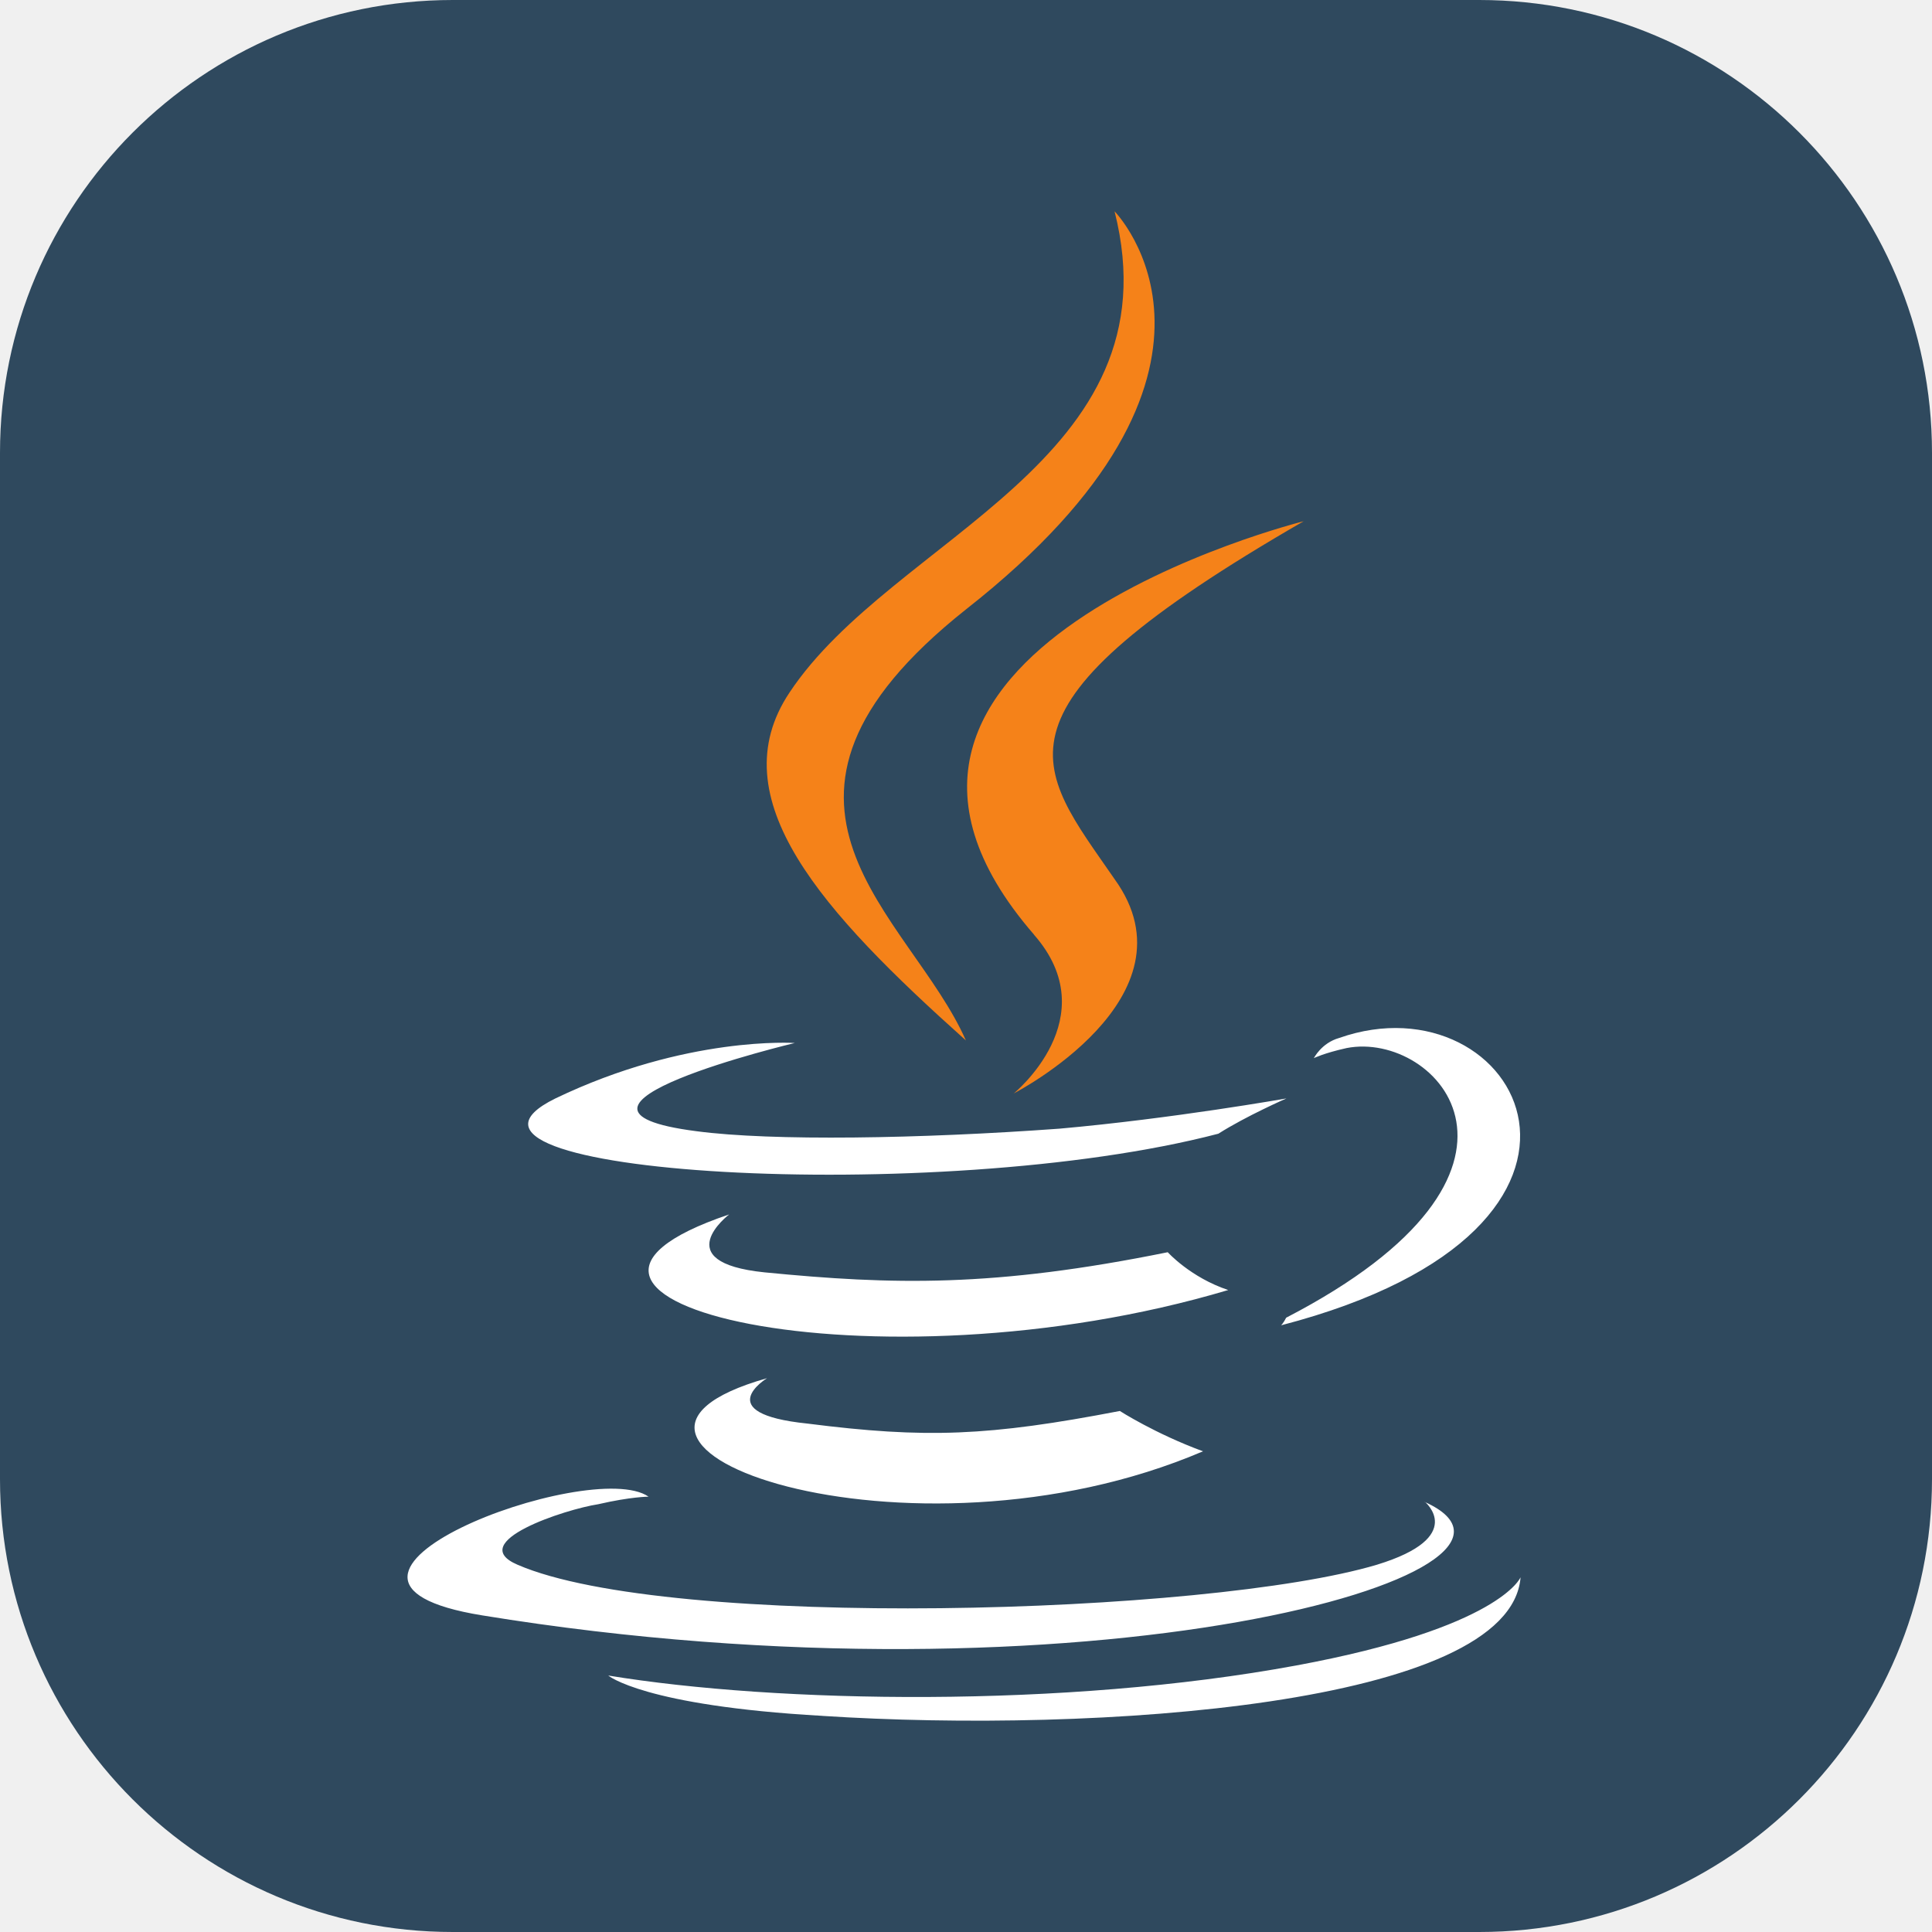
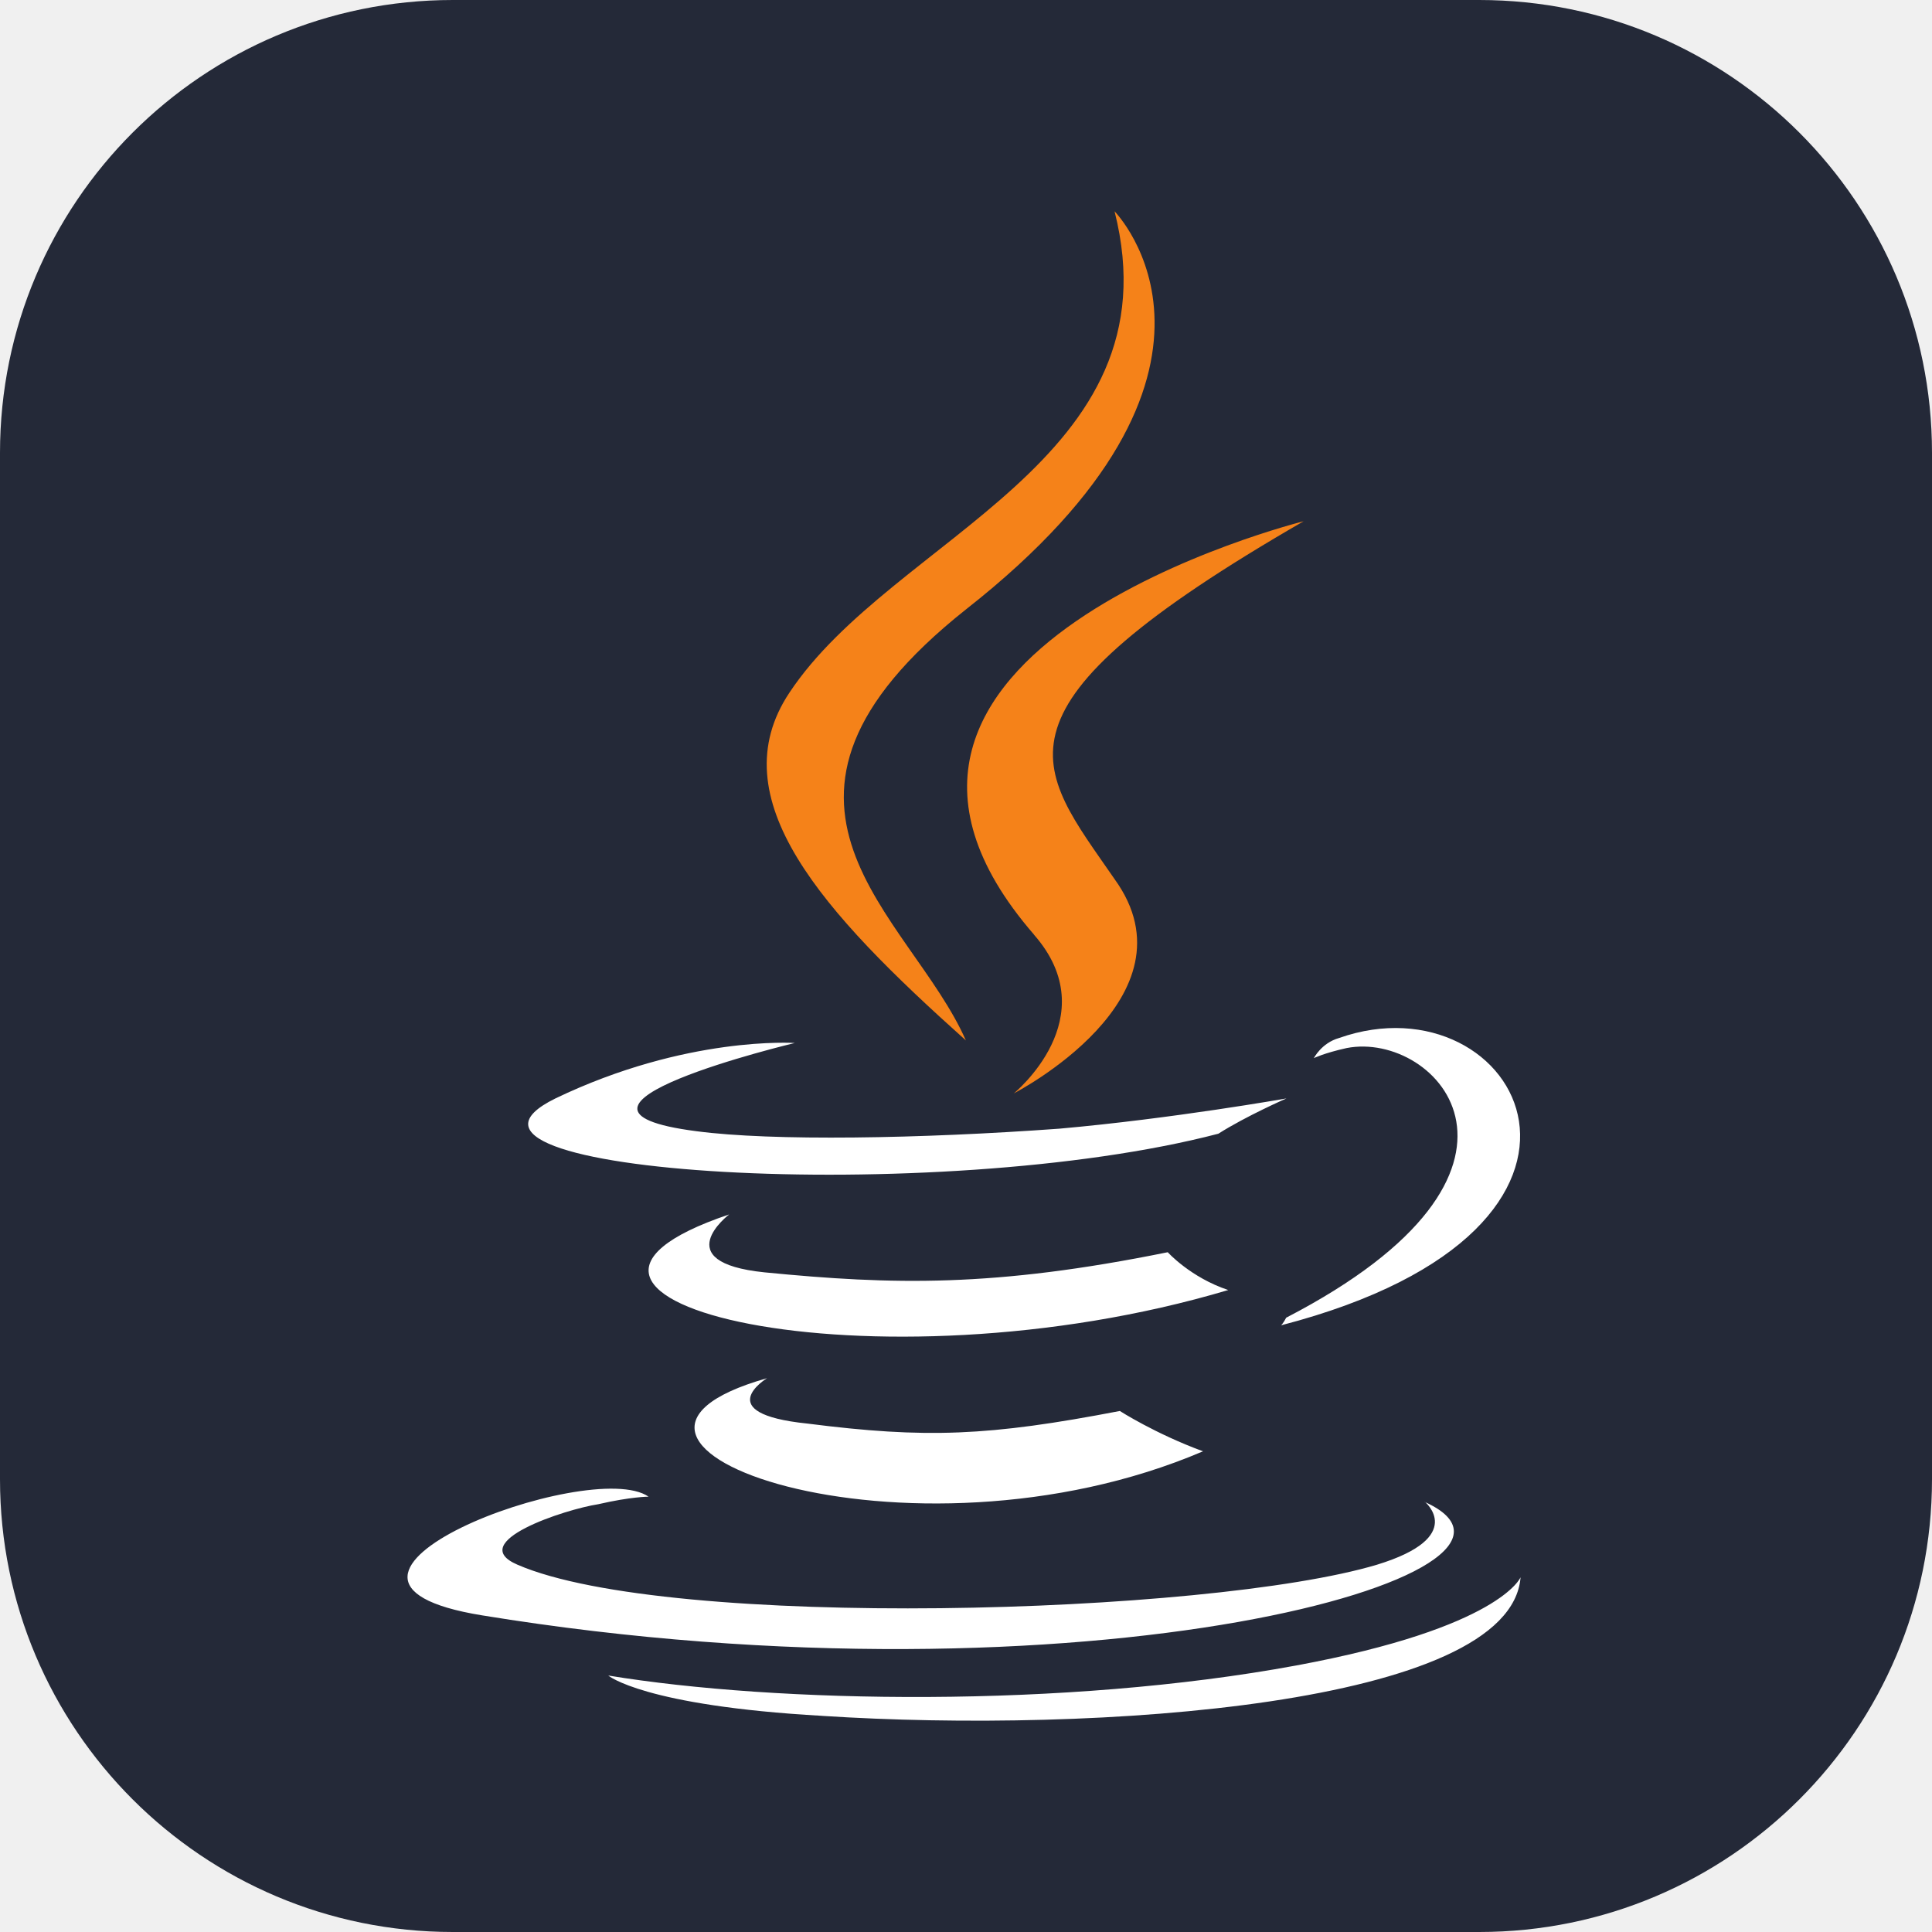
<svg xmlns="http://www.w3.org/2000/svg" width="256" height="256" viewBox="0 0 256 256" fill="none">
-   <rect width="256" height="256" rx="60" fill="#2F495E" />
+   <rect width="256" height="256" rx="60" fill="#242938" />
  <path d="M101.634 182.619C101.634 182.619 93.955 187.293 106.979 188.63C122.707 190.634 131.023 190.299 148.386 186.962C148.386 186.962 153.06 189.971 159.406 192.306C120.331 209.002 70.909 191.304 101.634 182.619ZM96.625 160.914C96.625 160.914 88.275 167.26 101.299 168.593C118.327 170.262 131.69 170.597 154.732 165.926C154.732 165.926 157.741 169.267 162.747 170.936C115.664 184.961 62.898 172.269 96.625 160.917V160.914ZM188.795 198.984C188.795 198.984 194.471 203.658 182.449 207.334C160.073 214.012 88.61 216.019 68.573 207.334C61.564 204.325 74.92 199.982 79.259 199.319C83.601 198.317 85.937 198.317 85.937 198.317C78.257 192.973 34.842 209.337 63.896 214.046C143.709 227.073 209.499 208.37 188.792 199.018L188.795 198.984ZM105.307 138.203C105.307 138.203 68.905 146.888 92.279 149.89C102.298 151.223 122 150.892 140.368 149.555C155.396 148.221 170.458 145.548 170.458 145.548C170.458 145.548 165.113 147.886 161.441 150.222C124.342 159.915 53.211 155.573 73.583 145.554C90.953 137.204 105.307 138.203 105.307 138.203V138.203ZM170.423 174.604C207.83 155.234 190.46 136.534 178.438 138.873C175.429 139.54 174.096 140.207 174.096 140.207C174.096 140.207 175.097 138.203 177.436 137.54C201.145 129.19 219.849 162.586 169.757 175.61C169.757 175.61 170.092 175.275 170.423 174.608V174.604ZM108.979 227.364C145.046 229.703 200.147 226.03 201.484 208.995C201.484 208.995 198.817 215.673 171.764 220.683C141.042 226.359 102.968 225.692 80.596 222.016C80.596 222.016 85.27 226.023 108.982 227.36L108.979 227.364Z" fill="white" />
  <path d="M147.685 28C147.685 28 168.389 49.039 127.983 80.759C95.589 106.472 120.632 121.168 127.983 137.861C108.948 120.833 95.261 105.802 104.606 91.776C118.331 71.083 156.062 61.064 147.685 28ZM137 123.842C146.683 134.862 134.333 144.881 134.333 144.881C134.333 144.881 159.044 132.195 147.692 116.494C137.338 101.466 129.324 94.118 172.738 69.069C172.738 69.069 104.278 86.097 137.007 123.835L137 123.842Z" fill="#F58219" />
</svg>
